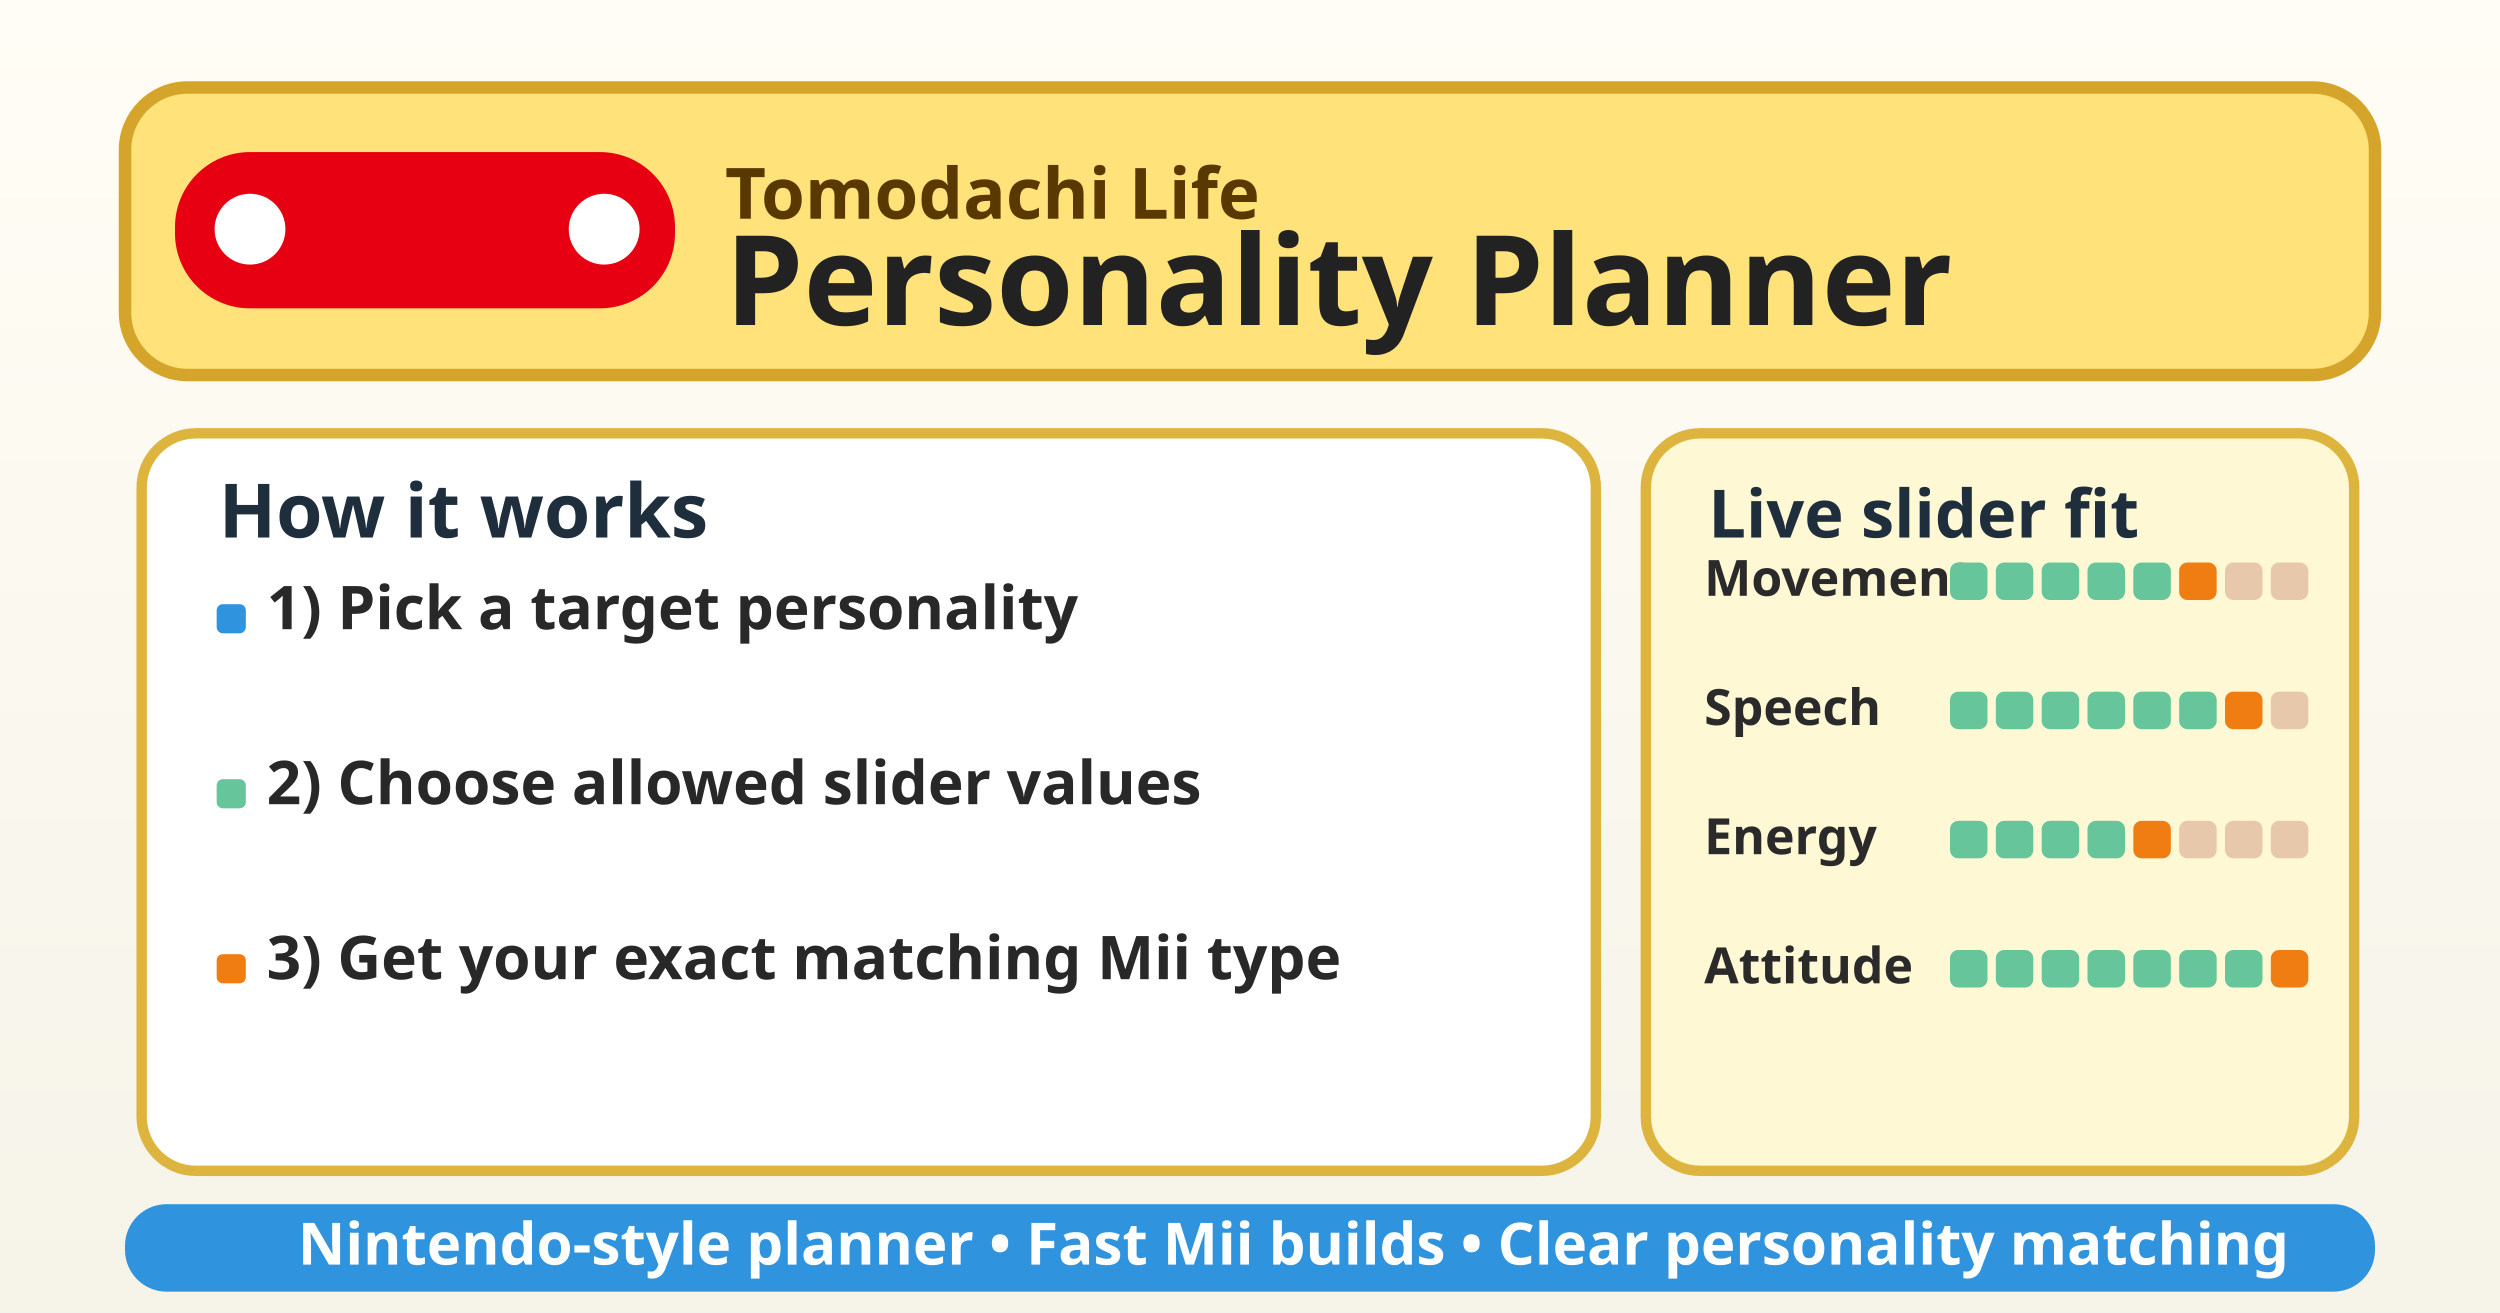
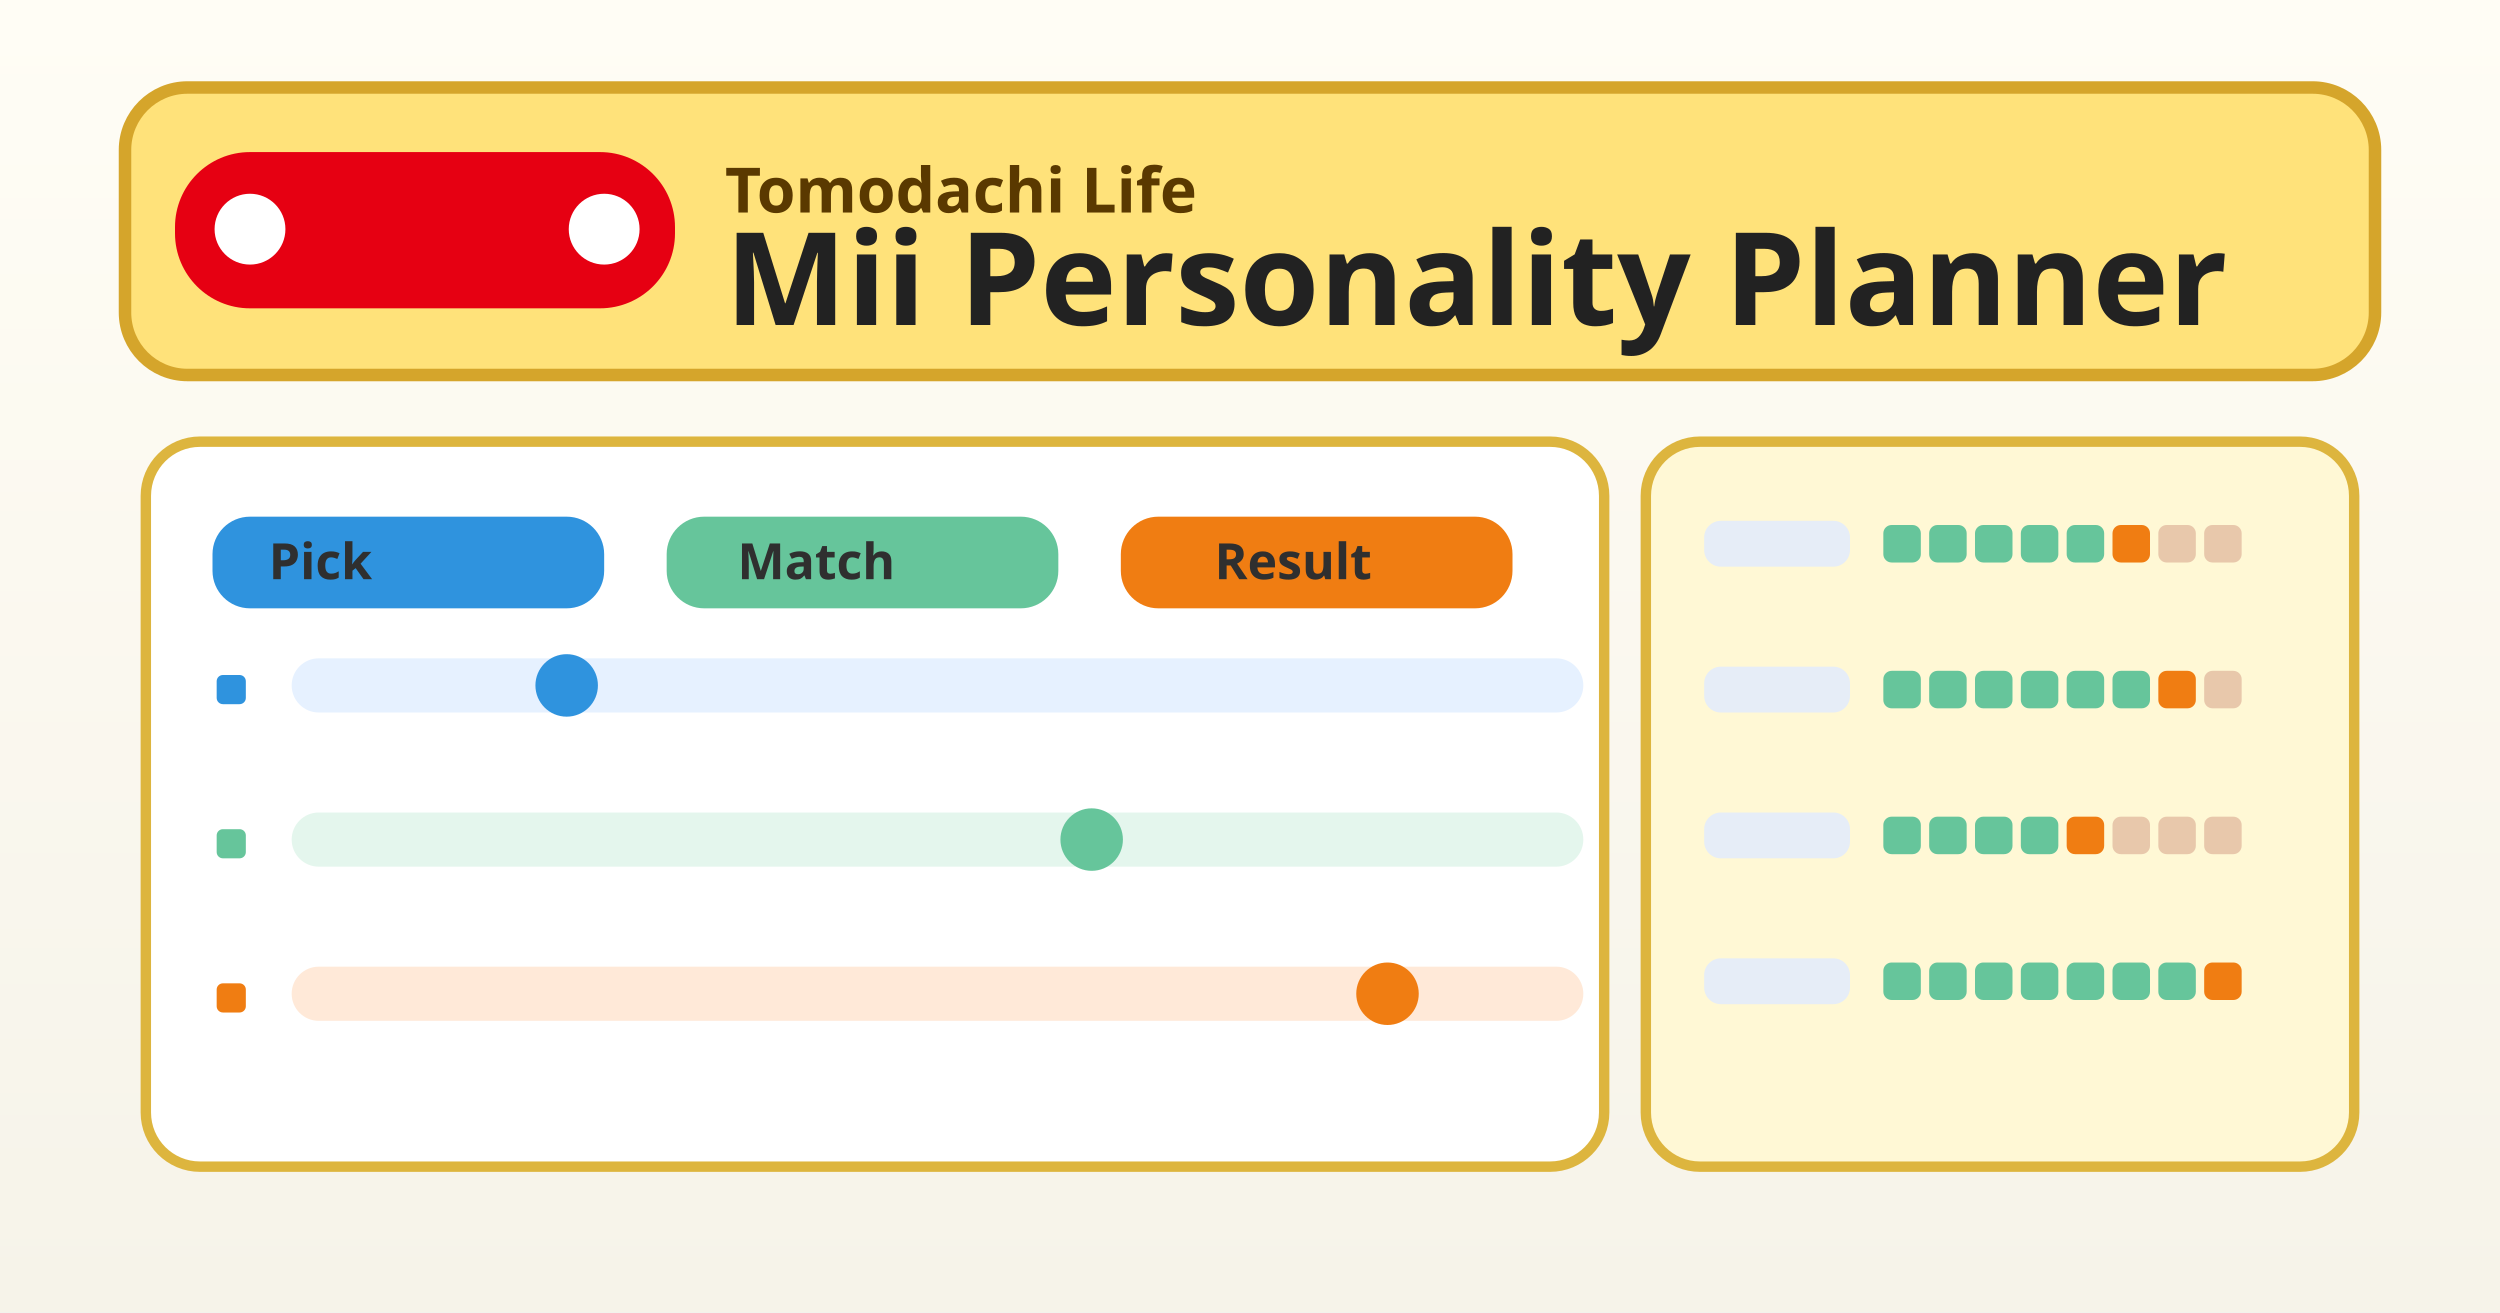
<svg xmlns="http://www.w3.org/2000/svg" width="1200" height="630" viewBox="0 0 1200 630" role="img" aria-labelledby="title desc">
  <defs>
    <linearGradient id="bg" x1="0" y1="0" x2="0" y2="1">
      <stop offset="0%" stop-color="#fffdf5" />
      <stop offset="100%" stop-color="#f6f3e9" />
    </linearGradient>
    <style>
-       .title { font: 700 60px 'Trebuchet MS', 'Arial Rounded MT Bold', sans-serif; fill: #222; }
-       .subtitle { font: 700 34px 'Trebuchet MS', 'Arial Rounded MT Bold', sans-serif; fill: #5a3900; }
-       .h2 { font: 700 36px 'Trebuchet MS', 'Arial Rounded MT Bold', sans-serif; fill: #1f2e3d; }
-       .body { font: 600 29px 'Trebuchet MS', 'Arial Rounded MT Bold', sans-serif; fill: #282828; }
-       .small { font: 700 24px 'Trebuchet MS', 'Arial Rounded MT Bold', sans-serif; fill: #2a2a2a; }
-       .tag { font: 700 28px 'Trebuchet MS', 'Arial Rounded MT Bold', sans-serif; fill: #fff; }
+       .title { font: 700 62px 'Trebuchet MS', 'Arial Rounded MT Bold', sans-serif; fill: #222; }
+       .sub { font: 700 30px 'Trebuchet MS', 'Arial Rounded MT Bold', sans-serif; fill: #5a3900; }
+       .chip { font: 700 24px 'Trebuchet MS', 'Arial Rounded MT Bold', sans-serif; fill: #2f2f2f; }
    </style>
  </defs>
  <rect width="1200" height="630" fill="url(#bg)" />
  <rect x="60" y="42" width="1080" height="138" rx="30" fill="#ffe27a" stroke="#d5a52b" stroke-width="6" />
  <rect x="84" y="73" width="240" height="75" rx="36" fill="#e60012" />
  <circle cx="120" cy="110" r="17" fill="#fff" />
  <circle cx="290" cy="110" r="17" fill="#fff" />
-   <text x="348" y="105" class="subtitle">Tomodachi Life</text>
-   <text x="348" y="156" class="title">Personality Planner</text>
-   <rect x="68" y="208" width="698" height="354" rx="26" fill="#ffffff" stroke="#ddb53e" stroke-width="5" />
-   <text x="105" y="258" class="h2">How it works</text>
-   <g transform="translate(104,290)">
+   <text x="348" y="102" class="sub">Tomodachi Life</text>
+   <text x="348" y="156" class="title">Mii Personality Planner</text>
+   <rect x="70" y="212" width="700" height="348" rx="26" fill="#fff" stroke="#ddb53e" stroke-width="5" />
+   <rect x="102" y="248" width="188" height="44" rx="18" fill="#2f93de" />
+   <text x="129" y="278" class="chip" fill="#fff">Pick</text>
+   <rect x="320" y="248" width="188" height="44" rx="18" fill="#66c59b" />
+   <text x="354" y="278" class="chip">Match</text>
+   <rect x="538" y="248" width="188" height="44" rx="18" fill="#f07d12" />
+   <text x="583" y="278" class="chip" fill="#fff">Result</text>
+   <g transform="translate(104,324)">
    <rect x="0" y="0" width="14" height="14" rx="3" fill="#2f93de" />
-     <text x="24" y="12" class="body">1) Pick a target personality</text>
-     <rect x="0" y="84" width="14" height="14" rx="3" fill="#66c59b" />
-     <text x="24" y="96" class="body">2) Choose allowed slider values</text>
-     <rect x="0" y="168" width="14" height="14" rx="3" fill="#f07d12" />
-     <text x="24" y="180" class="body">3) Get your exact matching Mii type</text>
+     <rect x="0" y="74" width="14" height="14" rx="3" fill="#66c59b" />
+     <rect x="0" y="148" width="14" height="14" rx="3" fill="#f07d12" />
+     <rect x="36" y="-8" width="620" height="26" rx="13" fill="#e6f1ff" />
+     <rect x="36" y="66" width="620" height="26" rx="13" fill="#e4f6ed" />
+     <rect x="36" y="140" width="620" height="26" rx="13" fill="#ffe9d8" />
+     <circle cx="168" cy="5" r="15" fill="#2f93de" />
+     <circle cx="420" cy="79" r="15" fill="#66c59b" />
+     <circle cx="562" cy="153" r="15" fill="#f07d12" />
  </g>
-   <rect x="790" y="208" width="340" height="354" rx="26" fill="#fff8d5" stroke="#ddb53e" stroke-width="5" />
-   <text x="820" y="258" class="h2" style="font-size:32px;">Live slider fit</text>
-   <g transform="translate(818,286)">
-     <text x="0" y="0" class="small">Movement</text>
-     <g transform="translate(118,-16)">
+   <rect x="790" y="212" width="340" height="348" rx="26" fill="#fff8d5" stroke="#ddb53e" stroke-width="5" />
+   <g transform="translate(818,250)">
+     <rect x="0" y="0" width="70" height="22" rx="8" fill="#e6edf7" />
+     <g transform="translate(86,2)">
      <rect x="0" y="0" width="18" height="18" rx="4" fill="#66c59b" />
      <rect x="22" y="0" width="18" height="18" rx="4" fill="#66c59b" />
      <rect x="44" y="0" width="18" height="18" rx="4" fill="#66c59b" />
      <rect x="66" y="0" width="18" height="18" rx="4" fill="#66c59b" />
      <rect x="88" y="0" width="18" height="18" rx="4" fill="#66c59b" />
      <rect x="110" y="0" width="18" height="18" rx="4" fill="#f07d12" />
      <rect x="132" y="0" width="18" height="18" rx="4" fill="#e8c8ab" />
      <rect x="154" y="0" width="18" height="18" rx="4" fill="#e8c8ab" />
    </g>
-     <text x="0" y="62" class="small">Speech</text>
-     <g transform="translate(118,46)">
+     <rect x="0" y="70" width="70" height="22" rx="8" fill="#e6edf7" />
+     <g transform="translate(86,72)">
      <rect x="0" y="0" width="18" height="18" rx="4" fill="#66c59b" />
      <rect x="22" y="0" width="18" height="18" rx="4" fill="#66c59b" />
      <rect x="44" y="0" width="18" height="18" rx="4" fill="#66c59b" />
      <rect x="66" y="0" width="18" height="18" rx="4" fill="#66c59b" />
      <rect x="88" y="0" width="18" height="18" rx="4" fill="#66c59b" />
      <rect x="110" y="0" width="18" height="18" rx="4" fill="#66c59b" />
      <rect x="132" y="0" width="18" height="18" rx="4" fill="#f07d12" />
      <rect x="154" y="0" width="18" height="18" rx="4" fill="#e8c8ab" />
    </g>
-     <text x="0" y="124" class="small">Energy</text>
-     <g transform="translate(118,108)">
+     <rect x="0" y="140" width="70" height="22" rx="8" fill="#e6edf7" />
+     <g transform="translate(86,142)">
      <rect x="0" y="0" width="18" height="18" rx="4" fill="#66c59b" />
      <rect x="22" y="0" width="18" height="18" rx="4" fill="#66c59b" />
      <rect x="44" y="0" width="18" height="18" rx="4" fill="#66c59b" />
      <rect x="66" y="0" width="18" height="18" rx="4" fill="#66c59b" />
      <rect x="88" y="0" width="18" height="18" rx="4" fill="#f07d12" />
      <rect x="110" y="0" width="18" height="18" rx="4" fill="#e8c8ab" />
      <rect x="132" y="0" width="18" height="18" rx="4" fill="#e8c8ab" />
      <rect x="154" y="0" width="18" height="18" rx="4" fill="#e8c8ab" />
    </g>
-     <text x="0" y="186" class="small">Attitude</text>
-     <g transform="translate(118,170)">
+     <rect x="0" y="210" width="70" height="22" rx="8" fill="#e6edf7" />
+     <g transform="translate(86,212)">
      <rect x="0" y="0" width="18" height="18" rx="4" fill="#66c59b" />
      <rect x="22" y="0" width="18" height="18" rx="4" fill="#66c59b" />
      <rect x="44" y="0" width="18" height="18" rx="4" fill="#66c59b" />
      <rect x="66" y="0" width="18" height="18" rx="4" fill="#66c59b" />
      <rect x="88" y="0" width="18" height="18" rx="4" fill="#66c59b" />
      <rect x="110" y="0" width="18" height="18" rx="4" fill="#66c59b" />
      <rect x="132" y="0" width="18" height="18" rx="4" fill="#66c59b" />
      <rect x="154" y="0" width="18" height="18" rx="4" fill="#f07d12" />
    </g>
  </g>
-   <rect x="60" y="578" width="1080" height="42" rx="20" fill="#2f93de" />
-   <text x="143" y="607" class="tag">Nintendo-style planner • Fast Mii builds • Clear personality matching</text>
</svg>
